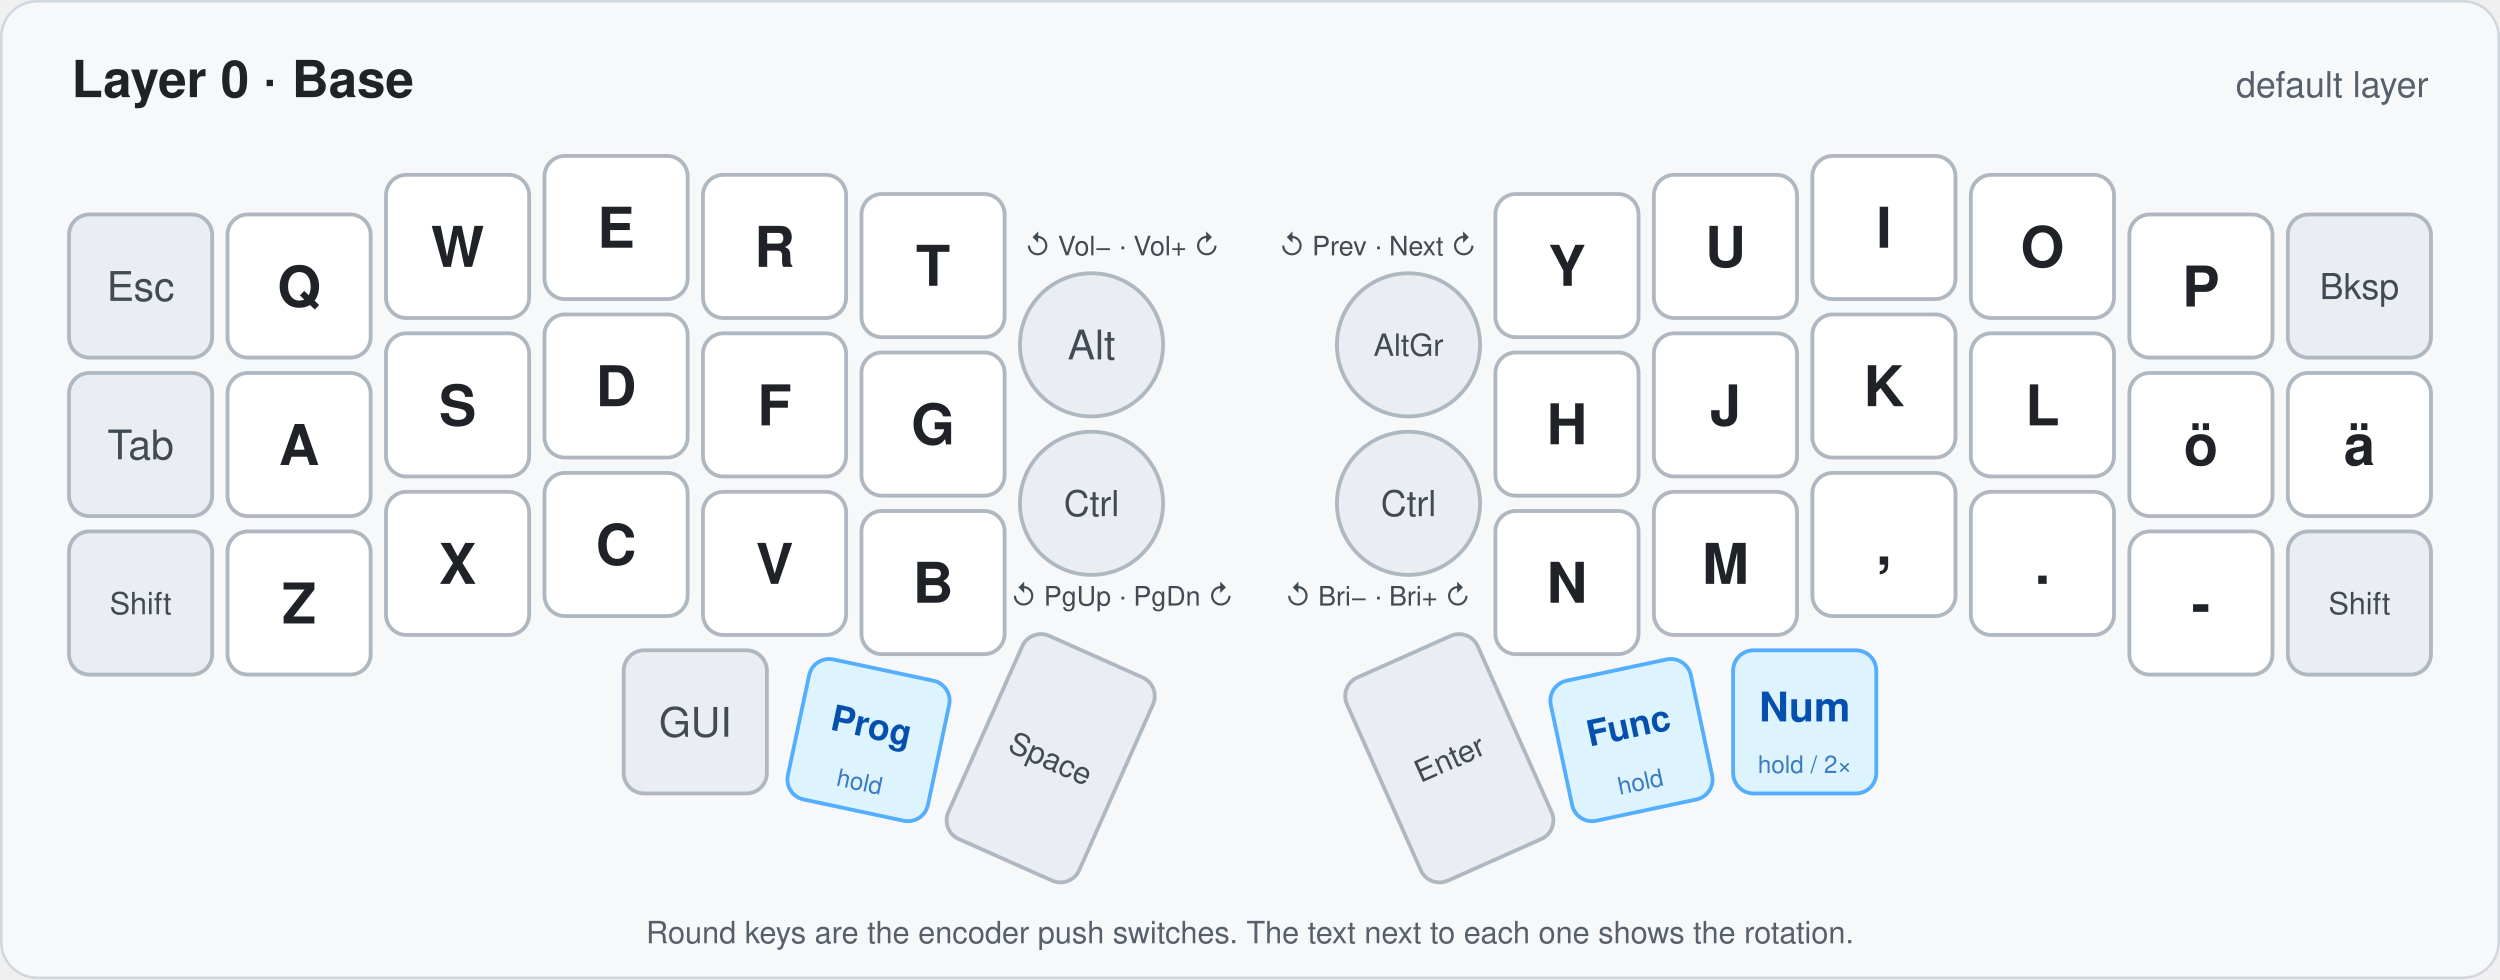
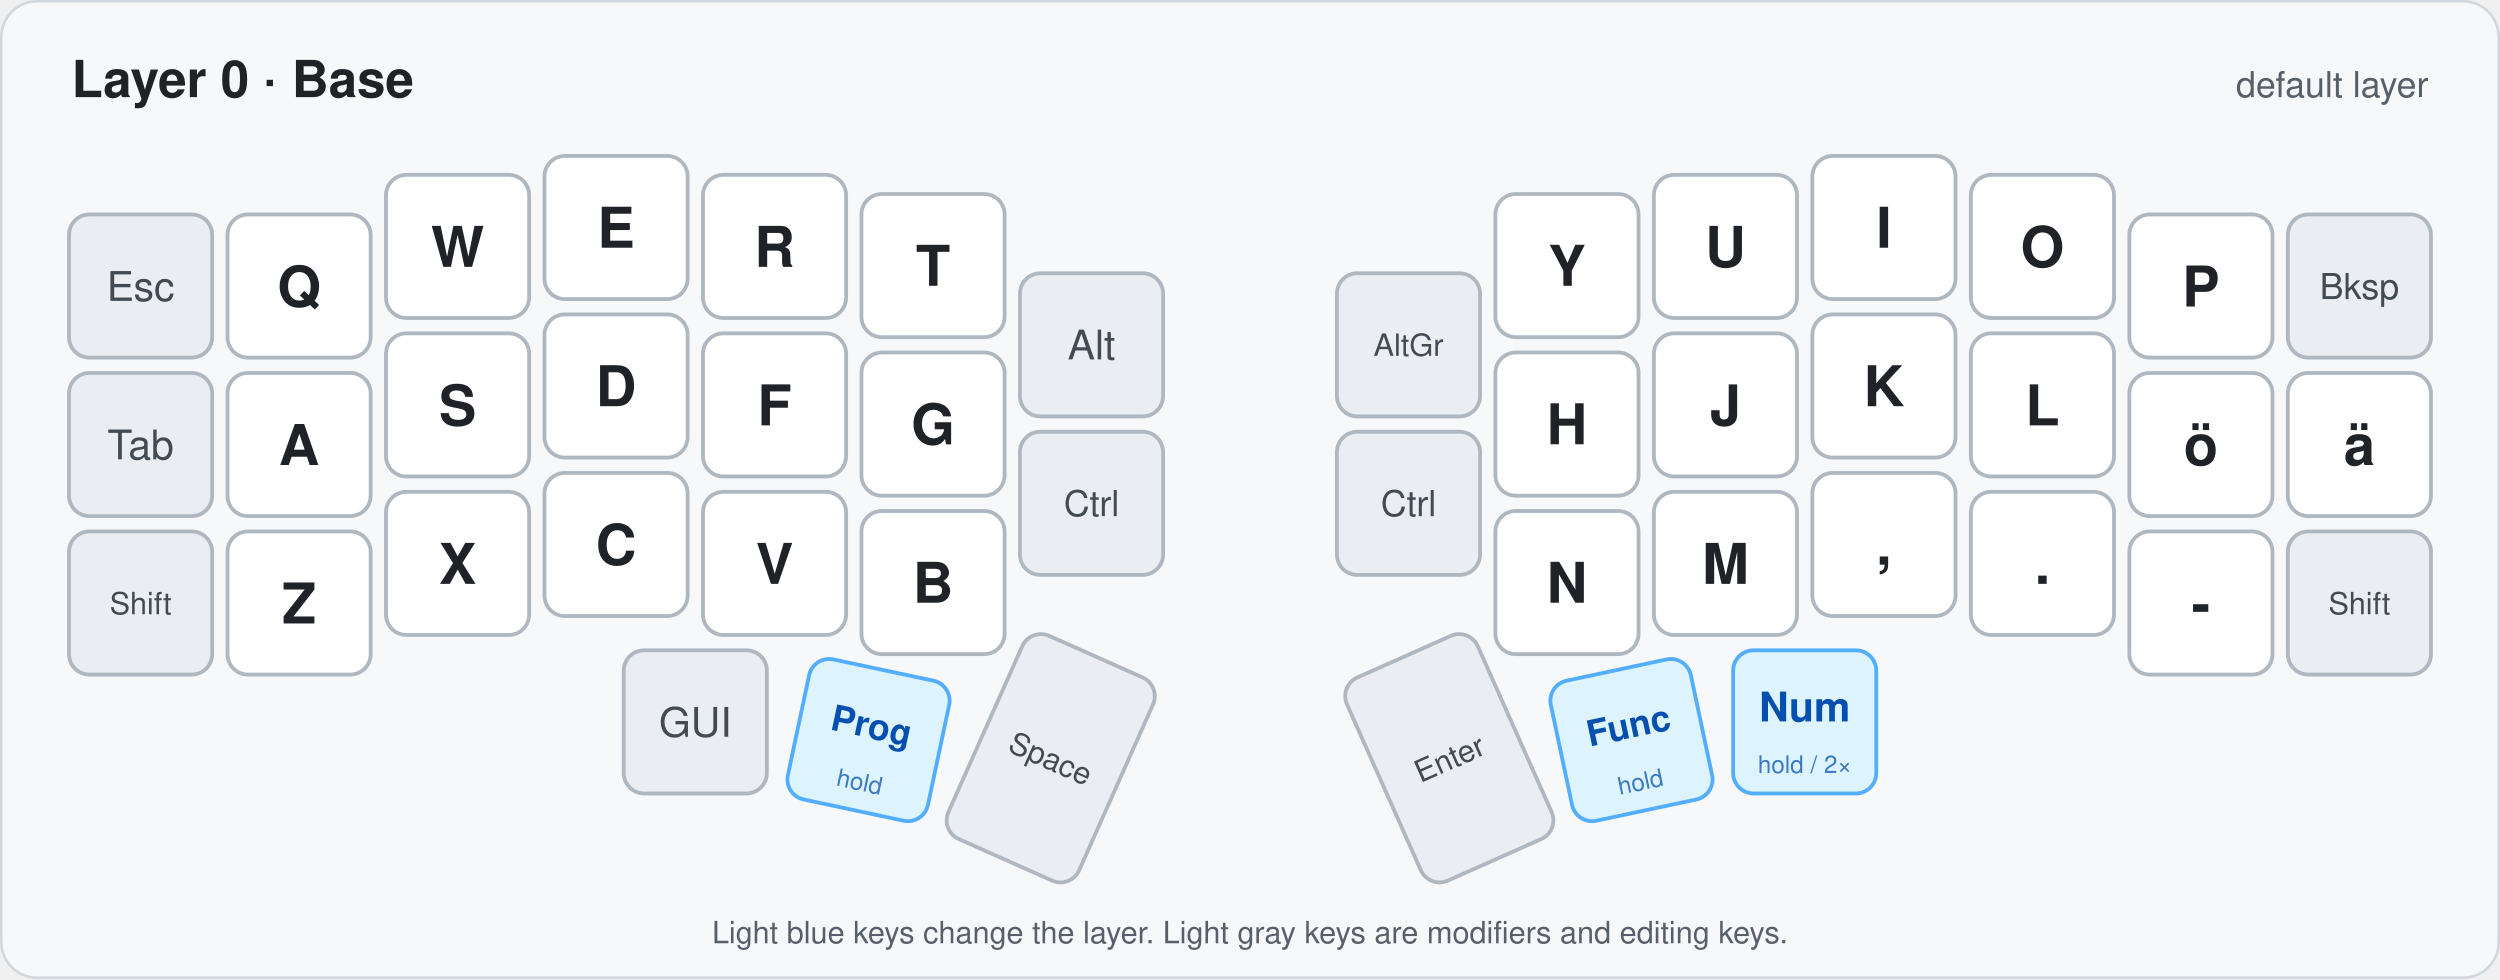
<svg xmlns="http://www.w3.org/2000/svg" viewBox="0 0 978 383" width="978" height="383" font-family="-apple-system, 'Segoe UI', Helvetica, Arial, sans-serif">
  <rect x="0.5" y="0.5" width="977" height="382" rx="14" fill="#f6f8fa" stroke="#d0d7de" />
  <text x="28" y="38" font-size="20" font-weight="600" fill="#1f2328">Layer 0 · Base</text>
  <text x="950" y="38" font-size="14" fill="#57606a" text-anchor="end">default layer</text>
  <rect x="27.0" y="83.9" width="56" height="56.0" rx="8" fill="#eaeef2" stroke="#afb8c1" stroke-width="1.5" />
  <text x="55.0" y="117.7" font-size="16" font-weight="400" fill="#424a53" text-anchor="middle">Esc</text>
  <rect x="89.0" y="83.9" width="56" height="56.0" rx="8" fill="#ffffff" stroke="#afb8c1" stroke-width="1.5" />
  <text x="117.0" y="119.9" font-size="22" font-weight="600" fill="#1f2328" text-anchor="middle">Q</text>
  <rect x="151.0" y="68.4" width="56" height="56.0" rx="8" fill="#ffffff" stroke="#afb8c1" stroke-width="1.5" />
  <text x="179.0" y="104.4" font-size="22" font-weight="600" fill="#1f2328" text-anchor="middle">W</text>
  <rect x="213.0" y="61.0" width="56" height="56.0" rx="8" fill="#ffffff" stroke="#afb8c1" stroke-width="1.5" />
  <text x="241.0" y="96.9" font-size="22" font-weight="600" fill="#1f2328" text-anchor="middle">E</text>
  <rect x="275.0" y="68.4" width="56" height="56.0" rx="8" fill="#ffffff" stroke="#afb8c1" stroke-width="1.5" />
  <text x="303.0" y="104.4" font-size="22" font-weight="600" fill="#1f2328" text-anchor="middle">R</text>
  <rect x="337.0" y="75.9" width="56" height="56.0" rx="8" fill="#ffffff" stroke="#afb8c1" stroke-width="1.5" />
  <text x="365.0" y="111.8" font-size="22" font-weight="600" fill="#1f2328" text-anchor="middle">T</text>
-   <circle cx="427.0" cy="134.9" r="28.0" fill="#eaeef2" stroke="#afb8c1" stroke-width="1.5" />
+   <rect x="399.0" y="106.9" width="56" height="56.0" rx="8" fill="#eaeef2" stroke="#afb8c1" stroke-width="1.5" />
  <text x="427.0" y="140.6" font-size="16" font-weight="400" fill="#424a53" text-anchor="middle">Alt</text>
-   <circle cx="551.0" cy="134.9" r="28.0" fill="#eaeef2" stroke="#afb8c1" stroke-width="1.5" />
+   <rect x="523.0" y="106.9" width="56" height="56.0" rx="8" fill="#eaeef2" stroke="#afb8c1" stroke-width="1.5" />
  <text x="551.0" y="139.2" font-size="12" font-weight="400" fill="#424a53" text-anchor="middle">AltGr</text>
  <rect x="585.0" y="75.9" width="56" height="56.0" rx="8" fill="#ffffff" stroke="#afb8c1" stroke-width="1.5" />
  <text x="613.0" y="111.8" font-size="22" font-weight="600" fill="#1f2328" text-anchor="middle">Y</text>
  <rect x="647.0" y="68.4" width="56" height="56.0" rx="8" fill="#ffffff" stroke="#afb8c1" stroke-width="1.5" />
  <text x="675.0" y="104.4" font-size="22" font-weight="600" fill="#1f2328" text-anchor="middle">U</text>
  <rect x="709.0" y="61.0" width="56" height="56.0" rx="8" fill="#ffffff" stroke="#afb8c1" stroke-width="1.5" />
  <text x="737.0" y="96.9" font-size="22" font-weight="600" fill="#1f2328" text-anchor="middle">I</text>
  <rect x="771.0" y="68.4" width="56" height="56.0" rx="8" fill="#ffffff" stroke="#afb8c1" stroke-width="1.5" />
  <text x="799.0" y="104.4" font-size="22" font-weight="600" fill="#1f2328" text-anchor="middle">O</text>
  <rect x="833.0" y="83.9" width="56" height="56.0" rx="8" fill="#ffffff" stroke="#afb8c1" stroke-width="1.5" />
  <text x="861.0" y="119.9" font-size="22" font-weight="600" fill="#1f2328" text-anchor="middle">P</text>
  <rect x="895.0" y="83.9" width="56" height="56.0" rx="8" fill="#eaeef2" stroke="#afb8c1" stroke-width="1.5" />
  <text x="923.0" y="117.0" font-size="14" font-weight="400" fill="#424a53" text-anchor="middle">Bksp</text>
  <rect x="27.0" y="145.9" width="56" height="56.0" rx="8" fill="#eaeef2" stroke="#afb8c1" stroke-width="1.5" />
  <text x="55.0" y="179.7" font-size="16" font-weight="400" fill="#424a53" text-anchor="middle">Tab</text>
  <rect x="89.0" y="145.9" width="56" height="56.0" rx="8" fill="#ffffff" stroke="#afb8c1" stroke-width="1.5" />
  <text x="117.0" y="181.9" font-size="22" font-weight="600" fill="#1f2328" text-anchor="middle">A</text>
  <rect x="151.0" y="130.4" width="56" height="56.0" rx="8" fill="#ffffff" stroke="#afb8c1" stroke-width="1.5" />
  <text x="179.0" y="166.4" font-size="22" font-weight="600" fill="#1f2328" text-anchor="middle">S</text>
  <rect x="213.0" y="123.0" width="56" height="56.0" rx="8" fill="#ffffff" stroke="#afb8c1" stroke-width="1.5" />
  <text x="241.0" y="158.9" font-size="22" font-weight="600" fill="#1f2328" text-anchor="middle">D</text>
  <rect x="275.0" y="130.4" width="56" height="56.0" rx="8" fill="#ffffff" stroke="#afb8c1" stroke-width="1.5" />
  <text x="303.0" y="166.4" font-size="22" font-weight="600" fill="#1f2328" text-anchor="middle">F</text>
  <rect x="337.0" y="137.9" width="56" height="56.0" rx="8" fill="#ffffff" stroke="#afb8c1" stroke-width="1.5" />
  <text x="365.0" y="173.8" font-size="22" font-weight="600" fill="#1f2328" text-anchor="middle">G</text>
-   <circle cx="427.0" cy="196.9" r="28.0" fill="#eaeef2" stroke="#afb8c1" stroke-width="1.5" />
+   <rect x="399.0" y="168.9" width="56" height="56.0" rx="8" fill="#eaeef2" stroke="#afb8c1" stroke-width="1.5" />
  <text x="427.0" y="201.9" font-size="14" font-weight="400" fill="#424a53" text-anchor="middle">Ctrl</text>
-   <circle cx="551.0" cy="196.9" r="28.0" fill="#eaeef2" stroke="#afb8c1" stroke-width="1.5" />
+   <rect x="523.0" y="168.9" width="56" height="56.0" rx="8" fill="#eaeef2" stroke="#afb8c1" stroke-width="1.5" />
  <text x="551.0" y="201.9" font-size="14" font-weight="400" fill="#424a53" text-anchor="middle">Ctrl</text>
  <rect x="585.0" y="137.9" width="56" height="56.0" rx="8" fill="#ffffff" stroke="#afb8c1" stroke-width="1.5" />
  <text x="613.0" y="173.8" font-size="22" font-weight="600" fill="#1f2328" text-anchor="middle">H</text>
  <rect x="647.0" y="130.4" width="56" height="56.0" rx="8" fill="#ffffff" stroke="#afb8c1" stroke-width="1.5" />
  <text x="675.0" y="166.4" font-size="22" font-weight="600" fill="#1f2328" text-anchor="middle">J</text>
  <rect x="709.0" y="123.0" width="56" height="56.0" rx="8" fill="#ffffff" stroke="#afb8c1" stroke-width="1.5" />
  <text x="737.0" y="158.9" font-size="22" font-weight="600" fill="#1f2328" text-anchor="middle">K</text>
  <rect x="771.0" y="130.4" width="56" height="56.0" rx="8" fill="#ffffff" stroke="#afb8c1" stroke-width="1.5" />
  <text x="799.0" y="166.4" font-size="22" font-weight="600" fill="#1f2328" text-anchor="middle">L</text>
  <rect x="833.0" y="145.9" width="56" height="56.0" rx="8" fill="#ffffff" stroke="#afb8c1" stroke-width="1.5" />
  <text x="861.0" y="181.9" font-size="22" font-weight="600" fill="#1f2328" text-anchor="middle">ö</text>
  <rect x="895.0" y="145.9" width="56" height="56.0" rx="8" fill="#ffffff" stroke="#afb8c1" stroke-width="1.5" />
  <text x="923.0" y="181.9" font-size="22" font-weight="600" fill="#1f2328" text-anchor="middle">ä</text>
  <rect x="27.0" y="207.9" width="56" height="56.0" rx="8" fill="#eaeef2" stroke="#afb8c1" stroke-width="1.5" />
  <text x="55.0" y="240.3" font-size="12" font-weight="400" fill="#424a53" text-anchor="middle">Shift</text>
  <rect x="89.0" y="207.9" width="56" height="56.0" rx="8" fill="#ffffff" stroke="#afb8c1" stroke-width="1.5" />
  <text x="117.0" y="243.9" font-size="22" font-weight="600" fill="#1f2328" text-anchor="middle">Z</text>
  <rect x="151.0" y="192.4" width="56" height="56.0" rx="8" fill="#ffffff" stroke="#afb8c1" stroke-width="1.5" />
  <text x="179.0" y="228.4" font-size="22" font-weight="600" fill="#1f2328" text-anchor="middle">X</text>
  <rect x="213.0" y="185.0" width="56" height="56.0" rx="8" fill="#ffffff" stroke="#afb8c1" stroke-width="1.5" />
  <text x="241.0" y="220.9" font-size="22" font-weight="600" fill="#1f2328" text-anchor="middle">C</text>
  <rect x="275.0" y="192.4" width="56" height="56.0" rx="8" fill="#ffffff" stroke="#afb8c1" stroke-width="1.5" />
  <text x="303.0" y="228.4" font-size="22" font-weight="600" fill="#1f2328" text-anchor="middle">V</text>
  <rect x="337.0" y="199.9" width="56" height="56.0" rx="8" fill="#ffffff" stroke="#afb8c1" stroke-width="1.5" />
  <text x="365.0" y="235.8" font-size="22" font-weight="600" fill="#1f2328" text-anchor="middle">B</text>
  <rect x="585.0" y="199.9" width="56" height="56.0" rx="8" fill="#ffffff" stroke="#afb8c1" stroke-width="1.5" />
  <text x="613.0" y="235.8" font-size="22" font-weight="600" fill="#1f2328" text-anchor="middle">N</text>
  <rect x="647.0" y="192.4" width="56" height="56.0" rx="8" fill="#ffffff" stroke="#afb8c1" stroke-width="1.5" />
  <text x="675.0" y="228.4" font-size="22" font-weight="600" fill="#1f2328" text-anchor="middle">M</text>
  <rect x="709.0" y="185.0" width="56" height="56.0" rx="8" fill="#ffffff" stroke="#afb8c1" stroke-width="1.5" />
  <text x="737.0" y="220.9" font-size="22" font-weight="600" fill="#1f2328" text-anchor="middle">,</text>
  <rect x="771.0" y="192.4" width="56" height="56.0" rx="8" fill="#ffffff" stroke="#afb8c1" stroke-width="1.5" />
  <text x="799.0" y="228.4" font-size="22" font-weight="600" fill="#1f2328" text-anchor="middle">.</text>
  <rect x="833.0" y="207.9" width="56" height="56.0" rx="8" fill="#ffffff" stroke="#afb8c1" stroke-width="1.5" />
  <text x="861.0" y="243.9" font-size="22" font-weight="600" fill="#1f2328" text-anchor="middle">-</text>
  <rect x="895.0" y="207.9" width="56" height="56.0" rx="8" fill="#eaeef2" stroke="#afb8c1" stroke-width="1.5" />
  <text x="923.0" y="240.3" font-size="12" font-weight="400" fill="#424a53" text-anchor="middle">Shift</text>
  <rect x="244.0" y="254.4" width="56" height="56.0" rx="8" fill="#eaeef2" stroke="#afb8c1" stroke-width="1.5" />
  <text x="272.0" y="288.2" font-size="16" font-weight="400" fill="#424a53" text-anchor="middle">GUI</text>
  <g transform="rotate(12.0 303.0 313.4)">
    <rect x="306.0" y="254.4" width="56" height="56.0" rx="8" fill="#ddf4ff" stroke="#54aeff" stroke-width="1.5" />
    <text x="334.0" y="281.5" font-size="14" font-weight="600" fill="#0550ae" text-anchor="middle">Prog</text>
    <text x="334.0" y="302.4" font-size="9.5" fill="#0550ae" opacity="0.75" text-anchor="middle">hold</text>
  </g>
  <g transform="rotate(24.0 363.8 326.5)">
    <rect x="366.8" y="236.5" width="56" height="87.0" rx="8" fill="#eaeef2" stroke="#afb8c1" stroke-width="1.5" />
    <text x="394.8" y="284.3" font-size="12" font-weight="400" fill="#424a53" text-anchor="middle">Space</text>
  </g>
  <g transform="rotate(-24.0 614.2 326.5)">
    <rect x="555.2" y="236.5" width="56" height="87.0" rx="8" fill="#eaeef2" stroke="#afb8c1" stroke-width="1.5" />
    <text x="583.2" y="284.3" font-size="12" font-weight="400" fill="#424a53" text-anchor="middle">Enter</text>
  </g>
  <g transform="rotate(-12.0 675.0 313.4)">
    <rect x="616.0" y="254.4" width="56" height="56.0" rx="8" fill="#ddf4ff" stroke="#54aeff" stroke-width="1.5" />
    <text x="644.0" y="281.5" font-size="14" font-weight="600" fill="#0550ae" text-anchor="middle">Func</text>
    <text x="644.0" y="302.4" font-size="9.5" fill="#0550ae" opacity="0.75" text-anchor="middle">hold</text>
  </g>
  <rect x="678.0" y="254.4" width="56" height="56.0" rx="8" fill="#ddf4ff" stroke="#54aeff" stroke-width="1.5" />
  <text x="706.0" y="282.2" font-size="16" font-weight="600" fill="#0550ae" text-anchor="middle">Num</text>
  <text x="706.0" y="302.4" font-size="9.5" fill="#0550ae" opacity="0.75" text-anchor="middle">hold / 2×</text>
-   <text x="439.0" y="99.9" font-size="10.5" fill="#424a53" text-anchor="middle">↺ Vol− · Vol+ ↻</text>
-   <text x="439.0" y="236.9" font-size="10.5" fill="#424a53" text-anchor="middle">↺ PgUp · PgDn ↻</text>
-   <text x="539.0" y="99.9" font-size="10.5" fill="#424a53" text-anchor="middle">↺ Prev · Next ↻</text>
-   <text x="539.0" y="236.9" font-size="10.5" fill="#424a53" text-anchor="middle">↺ Bri− · Bri+ ↻</text>
-   <text x="489" y="369" font-size="12" fill="#57606a" text-anchor="middle">Round keys are the encoder push switches. The text next to each one shows the rotation.</text>
+   <text x="489" y="369" font-size="12" fill="#57606a" text-anchor="middle">Light blue keys change the layer. Light gray keys are modifiers and editing keys.</text>
</svg>
